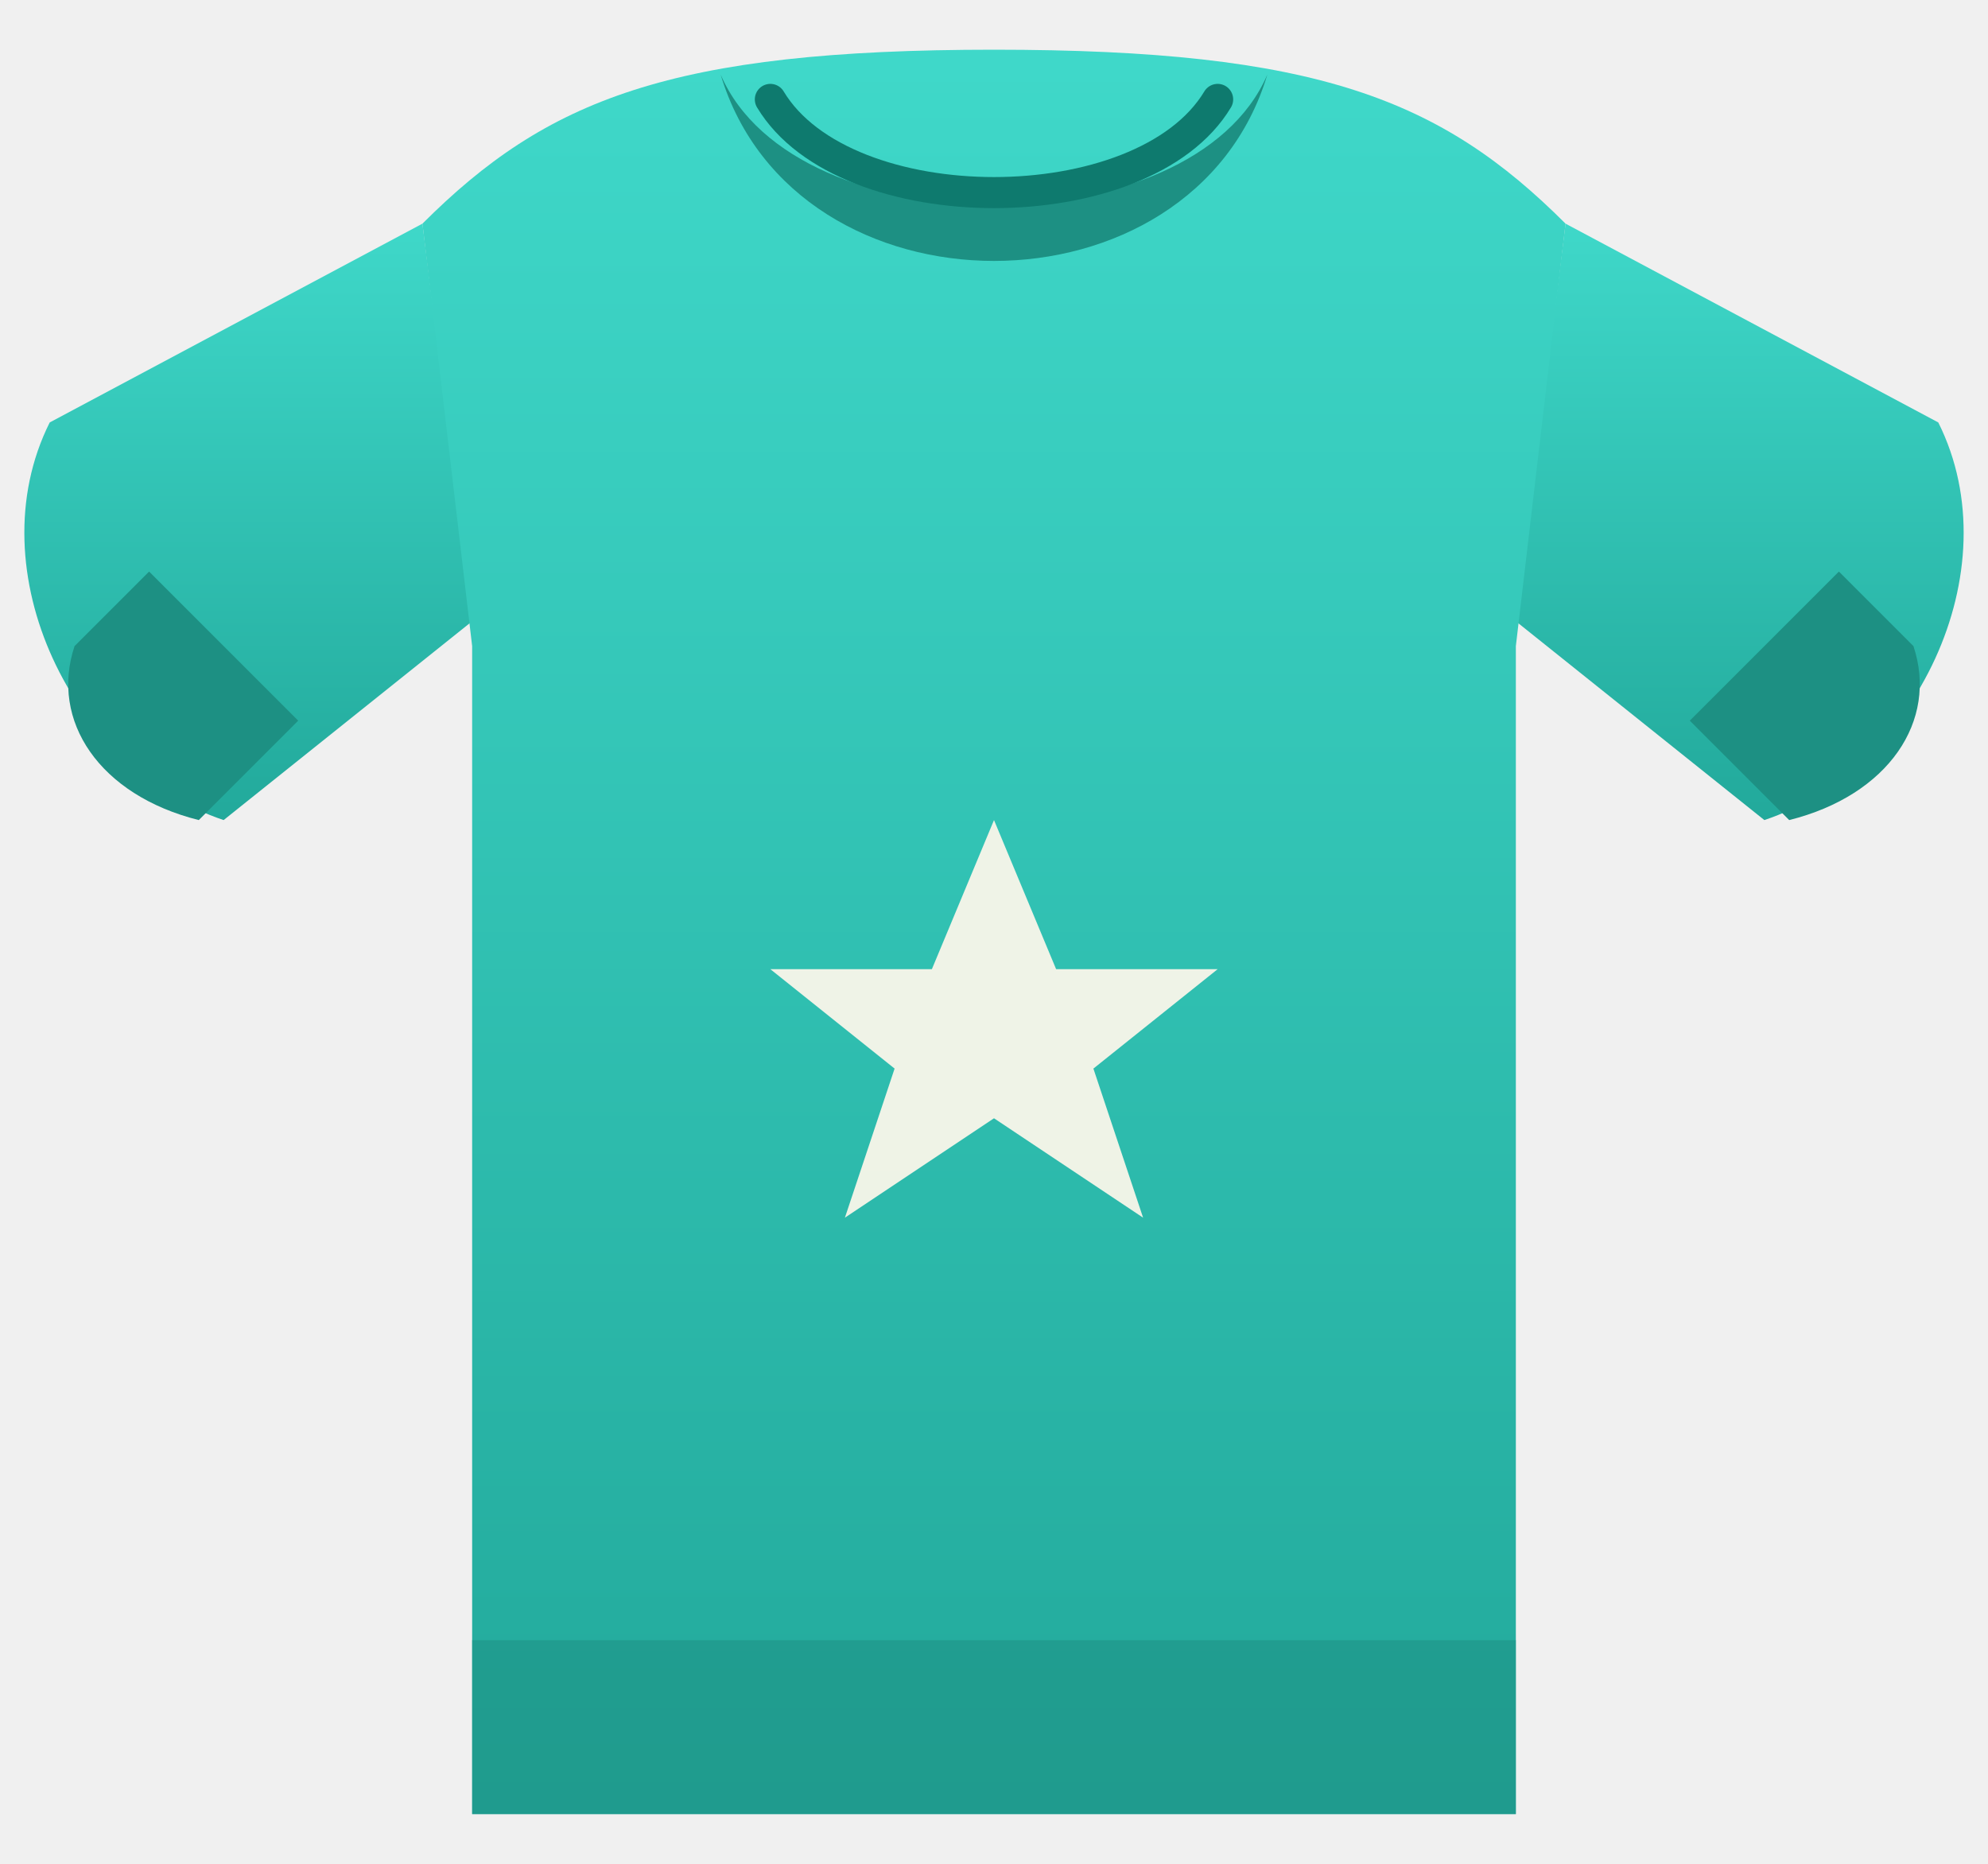
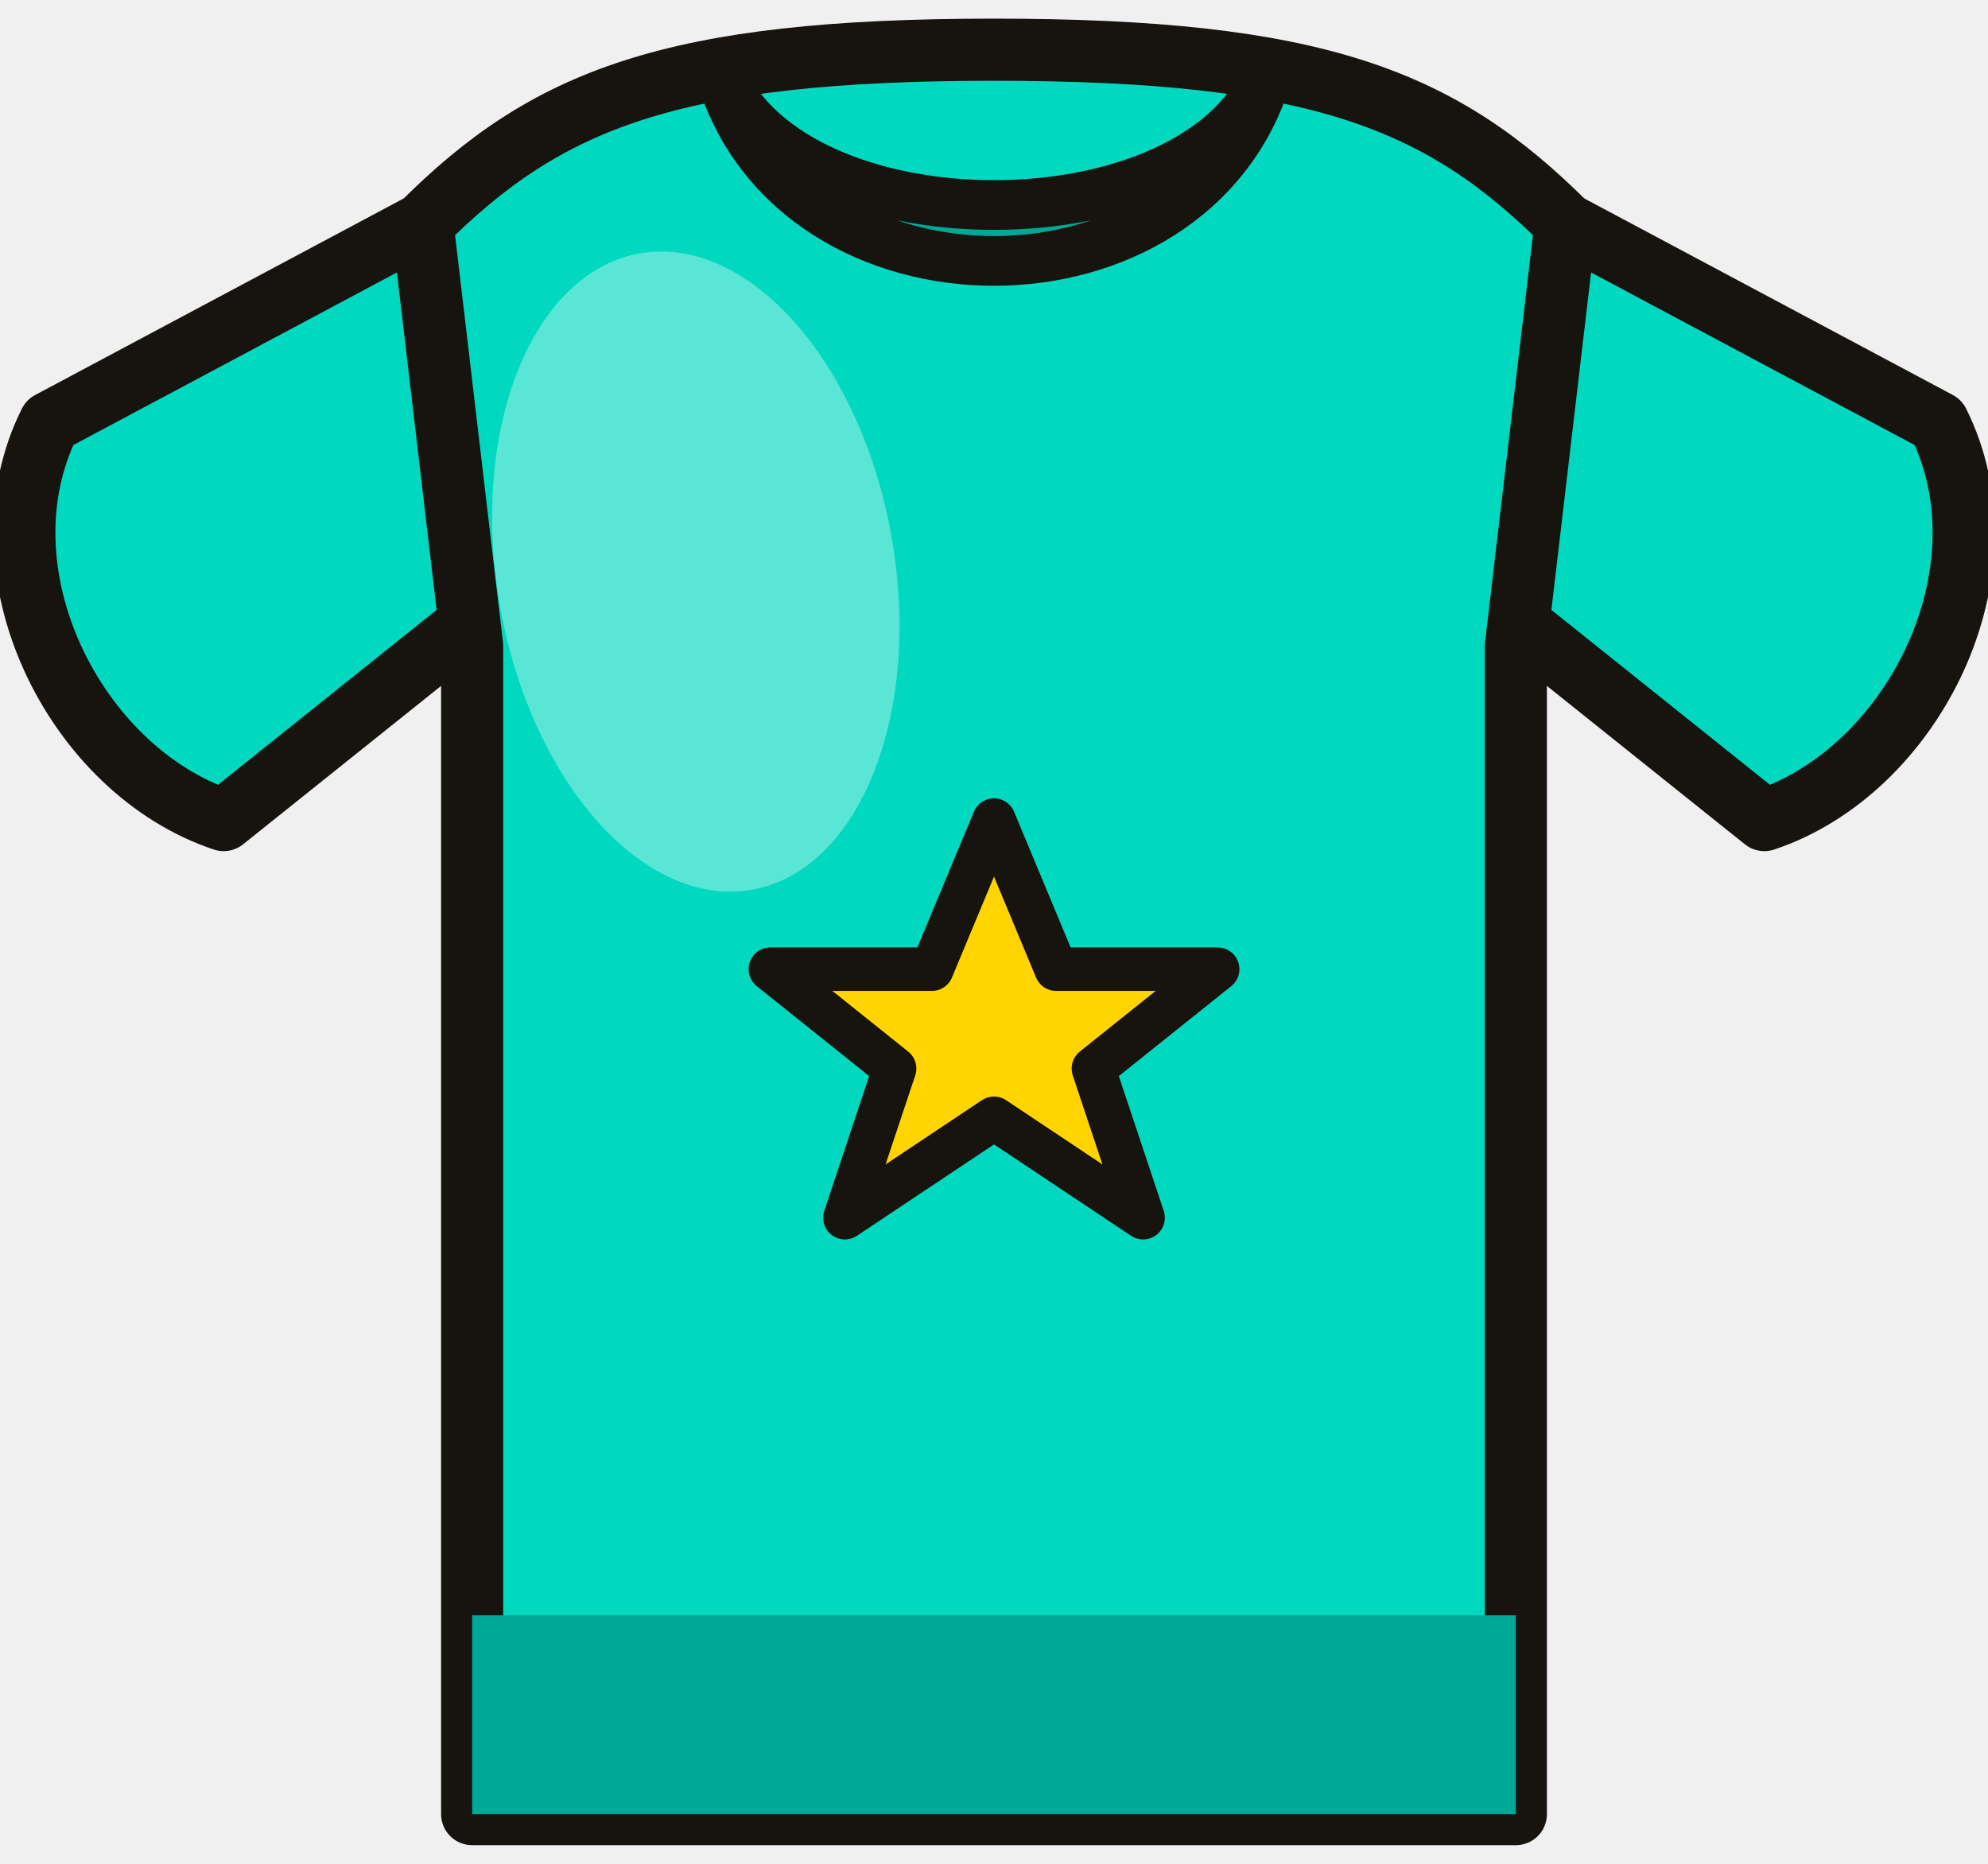
<svg xmlns="http://www.w3.org/2000/svg" viewBox="0 0 160 150">
-   <defs>
-     <linearGradient id="shirtBody" x1="0" y1="0" x2="0" y2="1">
-       <stop offset="0%" stop-color="#3FD8C9" />
-       <stop offset="100%" stop-color="#22A99B" />
-     </linearGradient>
-   </defs>
-   <path d="M 34 18 L 4 34 C -2 46 6 62 18 66 L 38 50 Z" fill="url(#shirtBody)" />
-   <path d="M 126 18 L 156 34 C 162 46 154 62 142 66 L 122 50 Z" fill="url(#shirtBody)" />
-   <path d="M 6 52 C 4 58 8 64 16 66 L 24 58 L 12 46 Z" fill="#1D9083" />
-   <path d="M 154 52 C 156 58 152 64 144 66 L 136 58 L 148 46 Z" fill="#1D9083" />
-   <path d="M 34 18 C 44 8 54 4 80 4 C 106 4 116 8 126 18 L 122 52 L 122 146 L 38 146 L 38 52 Z" fill="url(#shirtBody)" />
-   <rect x="38" y="132" width="84" height="14" fill="#1D9083" opacity="0.55" />
-   <path d="M 58 6 C 64 20 96 20 102 6 C 96 26 64 26 58 6 Z" fill="#1D9083" />
-   <path d="M 62 8 C 68 18 92 18 98 8" fill="none" stroke="#0E7A6E" stroke-width="2.5" stroke-linecap="round" />
-   <path d="M 80 66 L 85 78 L 98 78 L 88 86 L 92 98 L 80 90 L 68 98 L 72 86 L 62 78 L 75 78 Z" fill="#FFF7EC" opacity="0.92" />
+   <path d="M 34 18 L 4 34 C -2 46 6 62 18 66 L 38 50 Z" fill="#00D9C0" stroke="#17130F" stroke-width="5" stroke-linejoin="round" />
+   <path d="M 126 18 L 156 34 C 162 46 154 62 142 66 L 122 50 Z" fill="#00D9C0" stroke="#17130F" stroke-width="5" stroke-linejoin="round" />
+   <path d="M 34 18 C 44 8 54 4 80 4 C 106 4 116 8 126 18 L 122 52 L 122 146 L 38 146 L 38 52 Z" fill="#00D9C0" stroke="#17130F" stroke-width="5" stroke-linejoin="round" />
+   <rect x="38" y="130" width="84" height="16" fill="#00A896" />
+   <path d="M 58 6 C 64 20 96 20 102 6 C 96 26 64 26 58 6 Z" fill="#00A896" stroke="#17130F" stroke-width="4" stroke-linejoin="round" />
+   <path d="M 80 66 L 85 78 L 98 78 L 88 86 L 92 98 L 80 90 L 68 98 L 72 86 L 62 78 L 75 78 Z" fill="#FFD400" stroke="#17130F" stroke-width="3.5" stroke-linejoin="round" />
+   <ellipse cx="56" cy="46" rx="16" ry="26" fill="#FFFFFF" opacity="0.35" transform="rotate(-10 56 46)" />
</svg>
